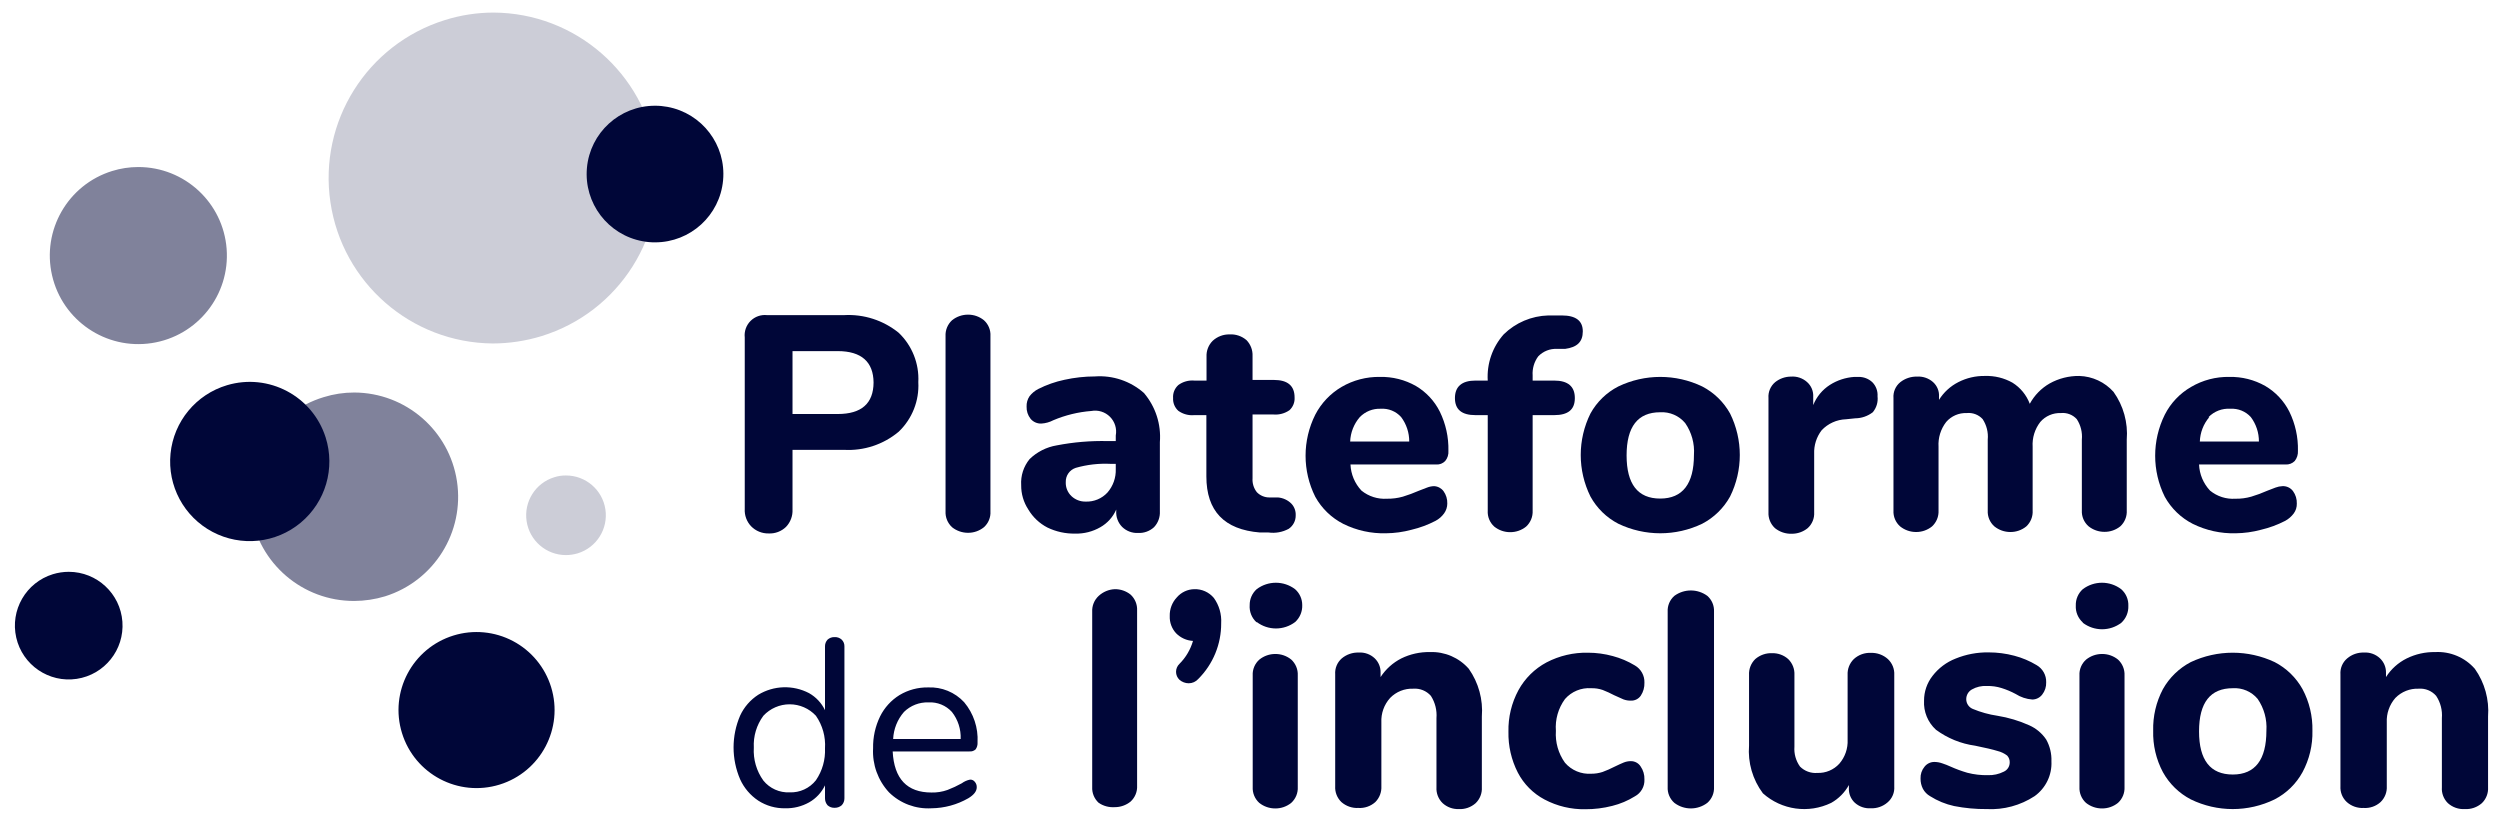
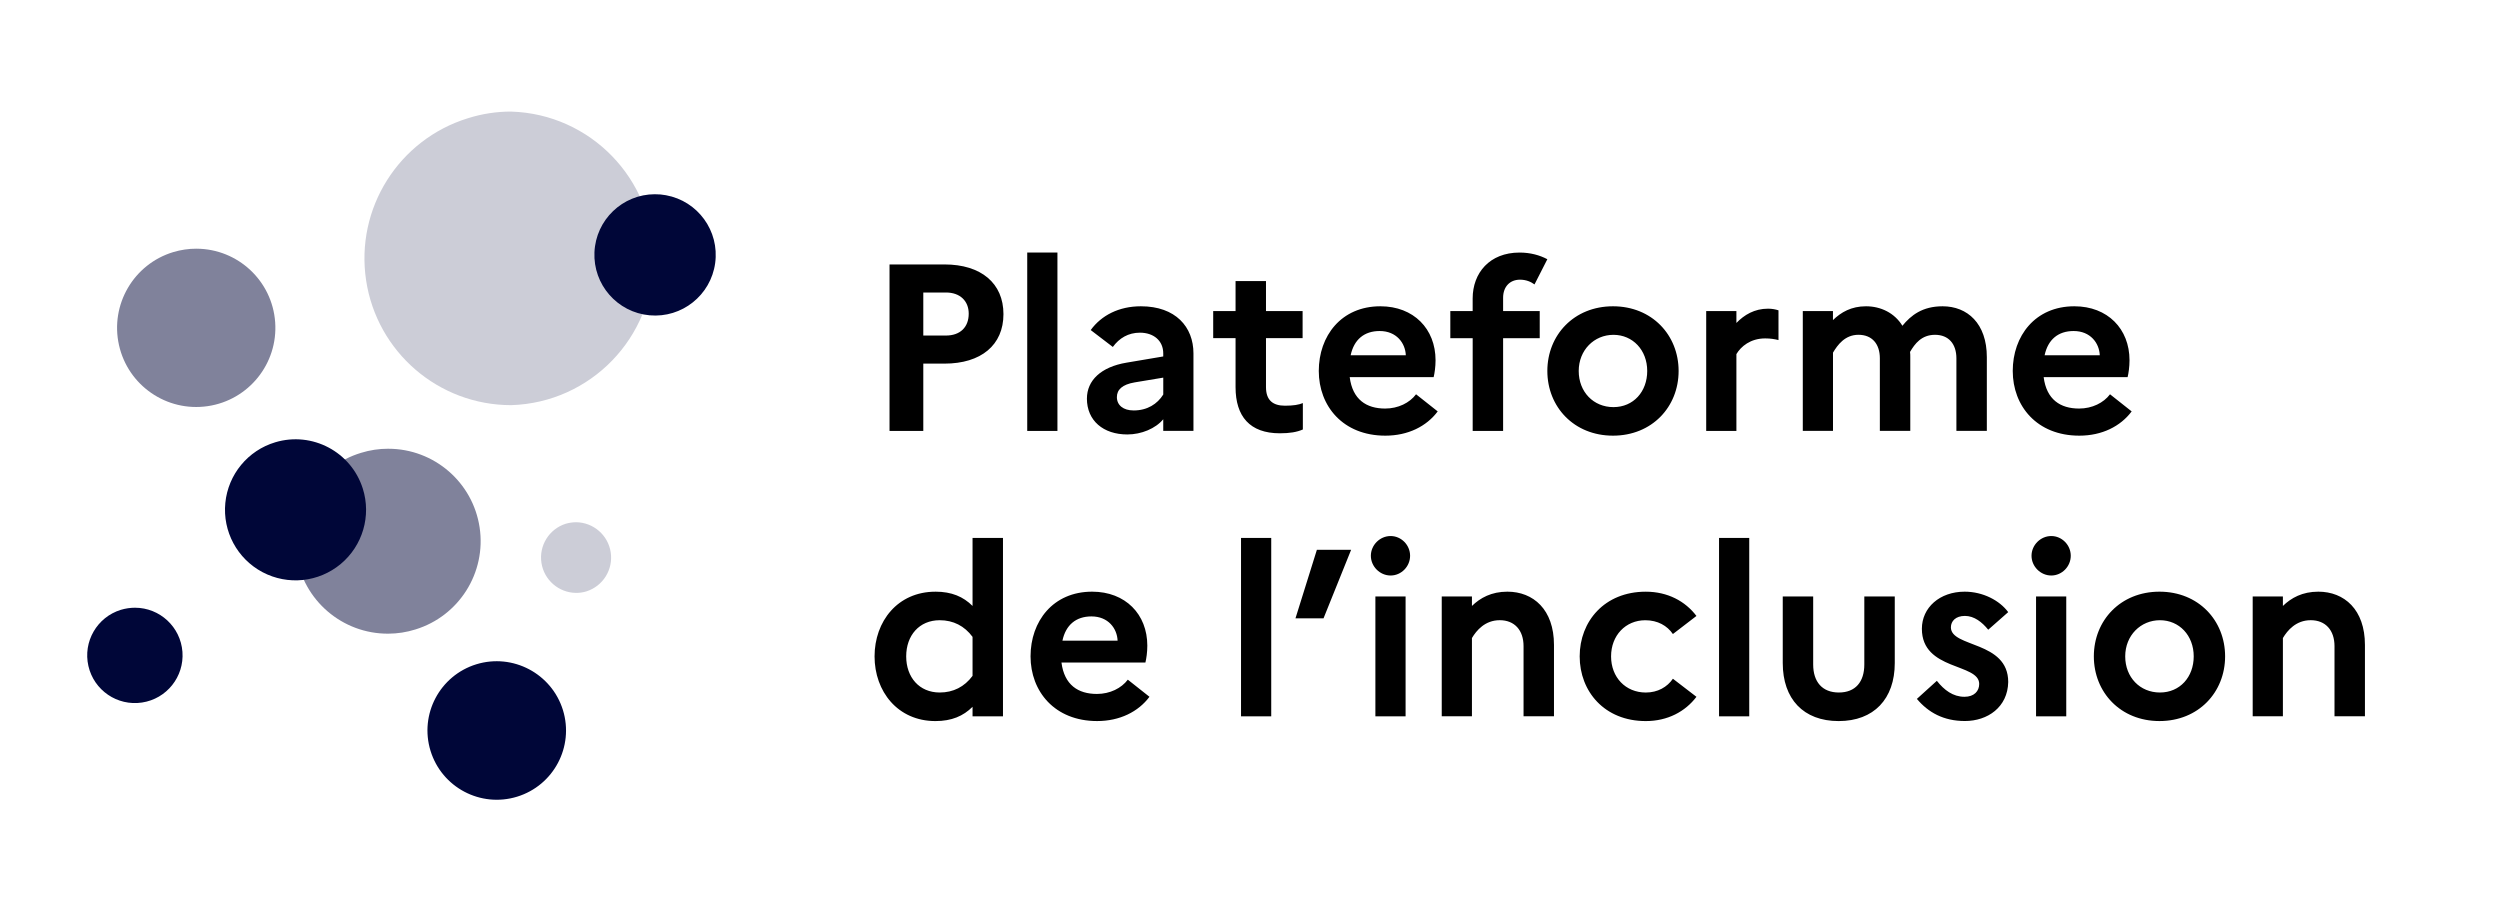
- <svg xmlns="http://www.w3.org/2000/svg" width="785" height="255" viewBox="0 0 785 255" preserveAspectRatio="xMinYMin meet" fill="none">
-   <path fill-rule="evenodd" clip-rule="evenodd" d="M233.85 159.8a7.303 7.303 0 002 5.45 7.453 7.453 0 005.5 2.25 7.302 7.302 0 005.45-2.05 7.349 7.349 0 002.05-5.45v-18.75H265a24.556 24.556 0 0017.2-5.7 20 20 0 006.15-15.55 19.997 19.997 0 00-6.15-15.5 25 25 0 00-17.2-5.55h-24.15a6.35 6.35 0 00-7 7v53.85zm40.45-39.674v.124-.25.126zm-11.25-9.876c7.453 0 11.203 3.406 11.25 9.876-.047 6.566-3.797 9.874-11.25 9.874h-14.2v-19.75h14.2z" fill="#000638" />
-   <path d="M298.95 165.55a6.35 6.35 0 01-2.05-5v-55a6.35 6.35 0 012.05-5 8 8 0 015-1.75 7.848 7.848 0 015 1.75 6.2 6.2 0 012.05 5v55a6.201 6.201 0 01-2.05 5 7.847 7.847 0 01-5 1.75 8.005 8.005 0 01-5-1.75z" fill="#000638" />
-   <path fill-rule="evenodd" clip-rule="evenodd" d="M364.2 138.85a21.249 21.249 0 00-5-15.45 21.001 21.001 0 00-15.4-5.2 44.708 44.708 0 00-9.55 1.05 33.683 33.683 0 00-8.25 2.9 8.157 8.157 0 00-2.75 2.3 5.398 5.398 0 00-.9 3.2 5.852 5.852 0 001.25 3.85 4.202 4.202 0 003.4 1.5 9.305 9.305 0 003.75-1.05 38.231 38.231 0 0111.9-2.9 6.598 6.598 0 017.7 7.7v1.75h-2.5a74.953 74.953 0 00-16.05 1.35 16 16 0 00-8.5 4.3 11.75 11.75 0 00-2.65 8.2 13.7 13.7 0 002.25 7.65 15.003 15.003 0 006 5.65 19.153 19.153 0 008.7 1.9 14.998 14.998 0 007.9-2 11.805 11.805 0 005-5.55v.45a6.501 6.501 0 001.85 5 6.702 6.702 0 005 1.9 6.904 6.904 0 005-1.8 6.697 6.697 0 001.85-5v-21.7zm-13.85 8.45a10.646 10.646 0 01-2.6 7.35 8.852 8.852 0 01-6.85 2.85 6.304 6.304 0 01-4.45-1.7 5.75 5.75 0 01-1.8-4.4 4.55 4.55 0 013.15-4.5 33.724 33.724 0 0110.9-1.25h1.65v1.65z" fill="#000638" />
-   <path d="M405.5 158.15a4.995 4.995 0 011.35 3.65 4.998 4.998 0 01-2.2 4.25 10.354 10.354 0 01-6.35 1.15h-2.7c-11.2-.9-16.8-6.767-16.8-17.6v-19.25H375a7.403 7.403 0 01-5-1.35 5.003 5.003 0 01-1.65-4 5.001 5.001 0 011.65-4.1 7.394 7.394 0 015-1.4h3.85V112a6.6 6.6 0 011.95-5 7.596 7.596 0 015.3-2 7.494 7.494 0 015.3 1.8 6.747 6.747 0 011.9 5v7.5h6.7c4.35 0 6.5 1.85 6.5 5.5a5 5 0 01-1.6 4 7.654 7.654 0 01-5 1.35h-6.6v20a6.352 6.352 0 001.35 4.4 5.454 5.454 0 003.95 1.65h2.7a6.747 6.747 0 014.2 1.95z" fill="#000638" />
-   <path fill-rule="evenodd" clip-rule="evenodd" d="M454.45 158.15a6.3 6.3 0 00-1.2-3.95 3.948 3.948 0 00-2.95-1.55 6.384 6.384 0 00-2.2.45l-2.6 1a44.861 44.861 0 01-5 1.85 17.28 17.28 0 01-5 .65 11.55 11.55 0 01-8-2.55 12.751 12.751 0 01-3.45-8.2h26.9a3.552 3.552 0 002.85-1.1 4.448 4.448 0 001-3.2 26.56 26.56 0 00-2.7-12.3 19.445 19.445 0 00-7.5-8.05 21.943 21.943 0 00-11.3-2.85 23.145 23.145 0 00-12.05 3.15 21.646 21.646 0 00-8.25 8.7 28.797 28.797 0 000 25.8 20.896 20.896 0 008.8 8.5 28.456 28.456 0 0013.4 2.95 31.983 31.983 0 008-1.1 32.546 32.546 0 007.55-2.8 7.848 7.848 0 002.7-2.35 5.298 5.298 0 001-3.05zm-30.5-19.5a12.496 12.496 0 013-7.65 8.648 8.648 0 016.6-2.65 7.898 7.898 0 016.4 2.6 12.695 12.695 0 012.55 7.7h-18.55z" fill="#000638" />
-   <path d="M483 111.9a9.051 9.051 0 00-1.75 6v1.6H488c4.35 0 6.5 1.85 6.5 5.5s-2.15 5.35-6.5 5.35h-6.75v30a6.35 6.35 0 01-2.05 5 7.85 7.85 0 01-5 1.75 7.907 7.907 0 01-5-1.75 6.201 6.201 0 01-2.05-5v-30h-3.85c-4.3 0-6.45-1.75-6.45-5.35 0-3.6 2.15-5.5 6.45-5.5h3.85a20 20 0 015-14.5 20.798 20.798 0 0114-5.95h4.25c4.4 0 6.6 1.667 6.6 5 0 3.35-1.85 5-5.55 5.5h-2.5a7.651 7.651 0 00-5.95 2.35z" fill="#000638" />
-   <path fill-rule="evenodd" clip-rule="evenodd" d="M499.4 155.9a20.9 20.9 0 008.75 8.55 30.45 30.45 0 0026.35 0 21.2 21.2 0 008.75-8.55 29.354 29.354 0 000-26.05 21.1 21.1 0 00-8.75-8.5 30.45 30.45 0 00-26.35 0 20.795 20.795 0 00-8.75 8.5 29.347 29.347 0 000 26.05zm29.75-23.05a15.657 15.657 0 012.75 10c0 9.05-3.55 13.7-10.6 13.7S510.75 152 510.75 143s3.5-13.55 10.55-13.55a9.5 9.5 0 017.85 3.4z" fill="#000638" />
-   <path d="M587.9 120a5.747 5.747 0 011.65 4.45 6.597 6.597 0 01-1.5 5 9.15 9.15 0 01-5.5 1.9l-2.9.3a10.999 10.999 0 00-7.65 3.45 11.404 11.404 0 00-2.35 7.4v18.35a6.201 6.201 0 01-2.05 5 7.847 7.847 0 01-5 1.75 8.001 8.001 0 01-5.25-1.75 6.35 6.35 0 01-2.05-5V125a5.951 5.951 0 012.1-5 7.999 7.999 0 015-1.75 6.8 6.8 0 015 1.7 5.748 5.748 0 011.95 4.65v2.6a13.45 13.45 0 015.25-6.35 16.298 16.298 0 017.65-2.5h1.3a6.198 6.198 0 014.35 1.65zm75.75 3.05a22.648 22.648 0 014.15 15v22.2a6.302 6.302 0 01-2 5 7.796 7.796 0 01-5 1.75 7.952 7.952 0 01-5-1.75 6.2 6.2 0 01-2.1-5v-22.2a9.997 9.997 0 00-1.6-6.45 5.949 5.949 0 00-5-1.9 8.1 8.1 0 00-6.45 2.8 11.55 11.55 0 00-2.4 7.8v20a6.302 6.302 0 01-2 5 7.796 7.796 0 01-5 1.75 7.952 7.952 0 01-5-1.75 6.2 6.2 0 01-2.1-5v-22.25a9.997 9.997 0 00-1.6-6.45 5.949 5.949 0 00-5-1.9 8.1 8.1 0 00-6.45 2.8 11.55 11.55 0 00-2.4 7.8v20a6.35 6.35 0 01-2.05 5 7.847 7.847 0 01-5 1.75 7.952 7.952 0 01-5-1.75 6.2 6.2 0 01-2.1-5V125a5.852 5.852 0 012.15-5 8.2 8.2 0 015.25-1.75 6.948 6.948 0 015 1.7 5.698 5.698 0 011.9 4.65v.95a15.353 15.353 0 016.05-5.55 17.64 17.64 0 018.4-1.95c3.005-.097 5.978.63 8.6 2.1a13.349 13.349 0 015.45 6.65 16.35 16.35 0 016.25-6.4 18.602 18.602 0 019.3-2.35 15.002 15.002 0 0110.75 5z" fill="#000638" />
-   <path fill-rule="evenodd" clip-rule="evenodd" d="M721.2 158.15a6.3 6.3 0 00-1.2-3.95 3.899 3.899 0 00-3.3-1.55 6.854 6.854 0 00-2.2.45l-2.6 1a41.175 41.175 0 01-5 1.85c-1.624.466-3.31.685-5 .65a11.35 11.35 0 01-7.95-2.55 12.751 12.751 0 01-3.45-8.2h27.2a3.7 3.7 0 002.85-1.1 4.695 4.695 0 001-3.2c.1-4.257-.826-8.476-2.7-12.3a19.54 19.54 0 00-7.55-8.05 21.943 21.943 0 00-11.3-2.85 22.844 22.844 0 00-12 3.15 21.002 21.002 0 00-8.25 8.7 29.001 29.001 0 000 25.8 20.902 20.902 0 008.8 8.5 28.7 28.7 0 0013.45 2.95c2.686-.03 5.357-.4 7.95-1.1a32.942 32.942 0 007.6-2.8 8.351 8.351 0 002.7-2.35 4.995 4.995 0 00.95-3.05zm-30.45-19.5a12.453 12.453 0 012.95-7.65h-.25a8.752 8.752 0 016.9-2.65 7.997 7.997 0 016.4 2.6 12.695 12.695 0 012.55 7.7h-18.55zm-425.6 64.3a2.85 2.85 0 00-.85-2.1 3.048 3.048 0 00-2.25-.8 3.1 3.1 0 00-2.2.8 3.051 3.051 0 00-.8 2.15v20a12.198 12.198 0 00-5-5.35 16.249 16.249 0 00-15.95.5 15.559 15.559 0 00-5.7 6.55 25.299 25.299 0 000 20 15.961 15.961 0 005.7 6.7 15.003 15.003 0 008.45 2.4 14.657 14.657 0 007.5-1.85 12.198 12.198 0 005-5.35v4.05a3.304 3.304 0 00.8 2.2 3.1 3.1 0 002.2.8 3.255 3.255 0 002.25-.8 3.099 3.099 0 00.85-2.2v-47.7zm-6.1 32.05a16.454 16.454 0 01-2.85 10 10.002 10.002 0 01-8.25 3.8 10.002 10.002 0 01-8.25-3.7 16.048 16.048 0 01-3-10.35 15.447 15.447 0 013-10 11.253 11.253 0 0116.5 0 16.146 16.146 0 012.85 10.25zm47.65 12.2a2.451 2.451 0 00-.6-1.7 1.75 1.75 0 00-1.5-.7 6.447 6.447 0 00-2.6 1.15 35.376 35.376 0 01-4.5 2.1c-1.604.57-3.298.842-5 .8-7.7 0-11.75-4.3-12.2-12.9h24.1a2.501 2.501 0 001.95-.65c.447-.642.659-1.42.6-2.2a18.1 18.1 0 00-4.2-12.6 14.55 14.55 0 00-11.35-4.65 16.898 16.898 0 00-8.95 2.4 16.493 16.493 0 00-6.1 6.7 21.907 21.907 0 00-2.2 10 18.852 18.852 0 005 13.85 17.551 17.551 0 0013.35 5 23.699 23.699 0 0011.55-3.15c1.75-1.05 2.65-2.2 2.65-3.45zm-26.25-15.15a13.897 13.897 0 013.4-8.5 10.449 10.449 0 017.7-3 9.248 9.248 0 017.35 3 12.9 12.9 0 012.75 8.5h-21.2z" fill="#000638" />
-   <path d="M345 252.1a6.297 6.297 0 01-2.05-5v-55a6.35 6.35 0 012.05-5 8.001 8.001 0 015-2.1 7.797 7.797 0 015 1.7 6.35 6.35 0 012.05 5v55a6.3 6.3 0 01-2.05 5 7.85 7.85 0 01-5 1.75 8 8 0 01-5-1.35zm36.15-64.35a12.347 12.347 0 012.3 7.95 24.498 24.498 0 01-7.2 17.5 4.002 4.002 0 01-3 1.35 4.455 4.455 0 01-2.9-1.1 3.45 3.45 0 010-5 16.848 16.848 0 004.25-7.2 8.1 8.1 0 01-5.3-2.4 7.5 7.5 0 01-2-5.4 8.2 8.2 0 012.25-5.9A7.396 7.396 0 01375 185a7.696 7.696 0 016.15 2.75z" fill="#000638" />
-   <path fill-rule="evenodd" clip-rule="evenodd" d="M392.4 190a6.65 6.65 0 002.2 5.45v-.15a10 10 0 0012.1 0 6.852 6.852 0 002.2-5.3 6.603 6.603 0 00-2.25-5 10 10 0 00-12.05 0 6.601 6.601 0 00-2.2 5zm.95 57.1a6.297 6.297 0 002.05 5 8 8 0 005.05 1.75 7.855 7.855 0 005-1.75 6.3 6.3 0 002.05-5v-35a6.35 6.35 0 00-2.05-5 7.85 7.85 0 00-5-1.75 7.944 7.944 0 00-5 1.75 6.197 6.197 0 00-2.1 5v35z" fill="#000638" />
-   <path d="M461.2 210a22.896 22.896 0 014.1 15v22.2a6.4 6.4 0 01-1.95 5 7.401 7.401 0 01-5.35 1.85 7.1 7.1 0 01-5-1.85 6.4 6.4 0 01-1.95-5v-21.7a11.299 11.299 0 00-1.75-7 6.699 6.699 0 00-5.55-2.25 9.603 9.603 0 00-7.25 2.9 10.697 10.697 0 00-2.75 7.7v20a6.55 6.55 0 01-1.9 5 7.302 7.302 0 01-5.3 1.85 7.5 7.5 0 01-5.35-1.85 6.4 6.4 0 01-1.95-5v-35.1a6.102 6.102 0 012.05-5 7.904 7.904 0 015.35-1.85 6.697 6.697 0 015 1.8 5.998 5.998 0 011.85 4.55v1.35a16.953 16.953 0 016.5-5.85 19.552 19.552 0 019-2 15.448 15.448 0 0112.2 5.25zm23.8 41.05a19.999 19.999 0 01-8.4-8.45 26.949 26.949 0 01-2.95-12.85 26.25 26.25 0 013.15-13.05 21.694 21.694 0 018.8-8.7 26.898 26.898 0 0113.05-3.05c2.618.004 5.225.357 7.75 1.05a26.442 26.442 0 016.95 2.95 5.999 5.999 0 013 5.4 6.951 6.951 0 01-1.15 4.1 3.6 3.6 0 01-3.1 1.55 6.302 6.302 0 01-2.35-.4l-2.9-1.3a34.791 34.791 0 00-3.6-1.65 10.247 10.247 0 00-3.6-.55 9.997 9.997 0 00-8.25 3.4 14.997 14.997 0 00-2.85 10 15.398 15.398 0 002.85 10 10 10 0 008.25 3.45 11.258 11.258 0 003.55-.55 33.529 33.529 0 003.75-1.65c1.2-.6 2.15-1 2.85-1.3a5.912 5.912 0 012.3-.45 3.6 3.6 0 013.05 1.65 6.755 6.755 0 011.2 4.1 5.7 5.7 0 01-3 5.3 24.702 24.702 0 01-7.1 3 33.49 33.49 0 01-8.45 1.05 26.302 26.302 0 01-12.8-3.05zm40.75 1.05a6.2 6.2 0 01-2.1-5v-55a6.2 6.2 0 012.1-5 8.75 8.75 0 0110.35 0 6.197 6.197 0 012.1 5v55a6.197 6.197 0 01-2.1 5 8.55 8.55 0 01-10.35 0zm67.05-45.15a6.347 6.347 0 012 5v35a6 6 0 01-2.1 5 7.551 7.551 0 01-5.3 1.85 6.85 6.85 0 01-5-1.75 5.9 5.9 0 01-1.85-4.6v-.95a14.397 14.397 0 01-5.55 5.6 19.449 19.449 0 01-21.45-3 22.153 22.153 0 01-4.35-15v-22.15a6.5 6.5 0 011.95-5 7.651 7.651 0 015.35-1.85 7.3 7.3 0 015 1.85 6.497 6.497 0 011.95 5v22.5a9.502 9.502 0 001.75 6.25 6.9 6.9 0 005.45 2 8.9 8.9 0 006.9-2.9 10.75 10.75 0 002.6-7.55v-20.3a6.5 6.5 0 011.95-5 7.402 7.402 0 015.4-1.95 7.596 7.596 0 015.3 1.95zm20.8 46.15a23.316 23.316 0 01-7.55-3.1 5.854 5.854 0 01-2.25-2.3 6.909 6.909 0 01-.75-3.25 5.449 5.449 0 011.25-3.7 3.9 3.9 0 013.1-1.5c.853.007 1.698.16 2.5.45.868.285 1.72.619 2.55 1a40.292 40.292 0 005.3 1.95c2.106.543 4.276.796 6.45.75a10.26 10.26 0 005-1.1 3.15 3.15 0 001.85-2.85 2.997 2.997 0 00-.8-2.2 8.19 8.19 0 00-3.05-1.45c-1.45-.45-3.8-1-7-1.65a26.908 26.908 0 01-12.3-5 11.503 11.503 0 01-3.75-9.15 12.552 12.552 0 012.65-7.75 16.895 16.895 0 017.25-5.45 26.395 26.395 0 0110.4-1.95 31.205 31.205 0 018.05 1.05 26.778 26.778 0 017 2.95 5.999 5.999 0 013 5.4 5.847 5.847 0 01-1.25 3.85 3.953 3.953 0 01-3.1 1.55 11.304 11.304 0 01-5.25-1.75 25.312 25.312 0 00-4.4-1.85 14.282 14.282 0 00-4.65-.65 8.504 8.504 0 00-4.7 1.1 3.499 3.499 0 00-1.75 3.05 3.302 3.302 0 002.05 3.05 32.383 32.383 0 007.75 2.15c3.45.561 6.811 1.57 10 3a12.547 12.547 0 015.3 4.45 13 13 0 011.65 6.85 12.701 12.701 0 01-5.3 10.95 25.003 25.003 0 01-15 4.05 50.667 50.667 0 01-10.25-.95z" fill="#000638" />
-   <path fill-rule="evenodd" clip-rule="evenodd" d="M651.8 190.15a6.65 6.65 0 002.2 5.3v.1a10 10 0 0012.1 0 6.849 6.849 0 002.2-5.3 6.6 6.6 0 00-2.25-5.25 10 10 0 00-12.05 0 6.603 6.603 0 00-2.2 5.15zm1.15 56.95a6.3 6.3 0 002.05 5 8 8 0 005.05 1.75 7.855 7.855 0 005-1.75 6.3 6.3 0 002.05-5v-35a6.35 6.35 0 00-2.05-5 7.85 7.85 0 00-5-1.75 7.946 7.946 0 00-5 1.75 6.2 6.2 0 00-2.1 5v35zm26.2-4.65a21.2 21.2 0 008.75 8.55 29.999 29.999 0 0026.35 0 20.9 20.9 0 008.75-8.55 26.198 26.198 0 003.1-13 26.501 26.501 0 00-3.1-13.05 21.1 21.1 0 00-8.75-8.5 30.898 30.898 0 00-26.35 0 21.4 21.4 0 00-8.75 8.5 26.502 26.502 0 00-3.05 13.05 26.163 26.163 0 003.05 13zm29.75-23a15.796 15.796 0 012.75 10c0 9.05-3.5 13.75-10.55 13.75-7.05 0-10.6-4.5-10.6-13.55s3.55-13.55 10.6-13.55a9.399 9.399 0 017.8 3.35z" fill="#000638" />
-   <path d="M777.1 210a22.902 22.902 0 014.15 15v22.2a6.4 6.4 0 01-1.95 5 7.5 7.5 0 01-5.35 1.85 7.302 7.302 0 01-5.3-1.85 6.349 6.349 0 01-1.9-5v-21.7a11.005 11.005 0 00-1.8-7 6.598 6.598 0 00-5.5-2.25 9.698 9.698 0 00-7.3 2.9 10.898 10.898 0 00-2.7 7.7v20a6.4 6.4 0 01-1.95 5 7.201 7.201 0 01-5.3 1.85 7.347 7.347 0 01-5.3-1.85 6.252 6.252 0 01-2-5v-35.1a6 6 0 012.1-5 7.752 7.752 0 015.3-1.85 6.698 6.698 0 015 1.8 6.05 6.05 0 011.9 4.55v1.35a16.291 16.291 0 016.5-5.85 19.446 19.446 0 018.95-2A15.449 15.449 0 01777.1 210z" fill="#000638" />
-   <path d="M111.25 123.25a32.179 32.179 0 00-9.6 1.45c-15.543 4.7-25.282 20.093-22.874 36.151 2.41 16.058 16.236 27.916 32.474 27.849 3.27-.016 6.52-.505 9.65-1.45 15.407-4.83 24.994-20.168 22.587-36.133-2.407-15.966-16.091-27.795-32.237-27.867z" fill="#80829B" />
-   <path d="M102.25 137.35a25 25 0 01-35.534 29.654A25 25 0 0171.3 120.95c13.062-3.882 26.827 3.412 30.95 16.4zm70.8 78.4c3.979 12.928-3.272 26.636-16.199 30.62-12.928 3.985-26.638-3.262-30.627-16.187-3.99-12.926 3.252-26.639 16.176-30.633a24.499 24.499 0 0130.65 16.2zM21.6 179.55c-1.694.003-3.38.256-5 .75-8.45 2.605-13.463 11.282-11.5 19.903 1.965 8.621 10.242 14.271 18.986 12.96 8.744-1.312 14.999-9.142 14.347-17.96-.652-8.817-7.991-15.642-16.833-15.653" fill="#000638" />
-   <path d="M177.7 149.3a11.531 11.531 0 00-3.65.55 12.5 12.5 0 003.65 24.45 13.515 13.515 0 003.7-.55 12.5 12.5 0 00-3.7-24.45z" fill="#CCCDD7" />
-   <path d="M43.4 52.45a27.45 27.45 0 00-8.2 1.25c-13.893 4.313-22.11 18.607-18.85 32.783 3.262 14.177 16.901 23.442 31.282 21.249 14.38-2.192 24.64-15.1 23.53-29.604-1.11-14.504-13.215-25.7-27.762-25.678z" fill="#80829B" />
-   <path d="M155 3.95a51.05 51.05 0 00-15.3 2.35c-24.435 7.607-39.69 31.876-35.95 57.193 3.739 25.317 25.359 44.139 50.95 44.357a52.576 52.576 0 0015.3-2.3c24.518-7.547 39.856-31.86 36.109-57.238S180.653 4.09 155 3.95" fill="#CCCDD7" />
-   <path d="M205.65 33.2c-11.094.005-20.354 8.468-21.354 19.517s6.591 21.037 17.504 23.033c1.286.24 2.592.358 3.9.35 11.094-.005 20.354-8.468 21.353-19.517 1-11.05-6.59-21.037-17.503-23.033a20.558 20.558 0 00-3.9-.35z" fill="#000638" />
+ <svg xmlns="http://www.w3.org/2000/svg" id="Plateforme-Horizontal-Couleur" width="1325" height="483" viewBox="0 0 1325.04 483.33">
+   <defs>
+     <style>.cls-1{fill:#cccdd7}.cls-2{fill:#000638}.cls-3{fill:#80829b}</style>
+   </defs>
+   <path class="cls-3" d="M205.52 237.99c-4.9-.01-9.76.72-14.44 2.17-23.3 7.04-37.9 30.1-34.29 54.17 3.6 24.07 24.32 41.84 48.66 41.75 4.9-.01 9.77-.77 14.44-2.24 23.17-7.13 37.64-30.13 34.05-54.1-3.59-23.97-24.17-41.72-48.41-41.74" />
+   <path class="cls-2" d="M191.97 259.09a37.399 37.399 0 01-11.69 40.02 37.42 37.42 0 01-41.47 4.35 37.419 37.419 0 01-19.74-36.72c1.48-15.11 11.96-27.83 26.51-32.18 19.57-5.86 40.22 5.07 46.39 24.54zm106.17 117.54c5.96 19.39-4.93 39.94-24.32 45.9-19.39 5.96-39.94-4.92-45.91-24.3-5.97-19.39 4.9-39.94 24.29-45.92 19.4-5.94 39.94 4.94 45.94 24.32zm-227-54.32c-2.54.01-5.06.39-7.48 1.12-12.64 3.9-20.15 16.88-17.21 29.78 2.94 12.9 15.32 21.36 28.41 19.39 13.08-1.96 22.44-13.68 21.47-26.87-.98-13.2-11.96-23.41-25.19-23.42" />
+   <path class="cls-1" d="M305.1 276.97c-1.87.02-3.74.3-5.54.82-8.77 2.81-14.21 11.58-12.84 20.69 1.38 9.11 9.16 15.88 18.37 15.97 1.88.01 3.75-.26 5.54-.82 8.77-2.81 14.21-11.58 12.84-20.69-1.38-9.11-9.16-15.88-18.37-15.97" />
+   <path class="cls-3" d="M103.76 131.89c-4.16 0-8.29.61-12.27 1.8-21.04 6.36-33.6 27.87-28.82 49.32 4.78 21.45 25.3 35.58 47.05 32.4 21.74-3.18 37.35-22.6 35.79-44.52-1.56-21.92-19.77-38.92-41.74-38.99" />
+   <path class="cls-1" d="M270.69 59.17a75.71 75.71 0 00-22.9 3.52c-36.8 11.33-59.79 47.87-54.06 85.95 5.73 38.08 38.45 66.24 76.96 66.24 42.06-1.3 75.47-35.77 75.47-77.85s-33.42-76.55-75.47-77.85" />
+   <path class="cls-2" d="M346.93 103.01c-17.2.03-31.33 13.58-32.09 30.76-.76 17.18 12.14 31.92 29.27 33.46 17.13 1.54 32.44-10.67 34.76-27.71 2.32-17.04-9.18-32.89-26.1-35.98-1.92-.36-3.88-.54-5.84-.52" />
+   <path d="M471.34 140.25h29.14c19.42 0 31.28 9.96 31.28 26.36s-11.86 26.24-31.28 26.24h-11.23v35.69h-17.91v-88.29zm17.91 14.88v22.83h11.98c7.57 0 12.11-4.41 12.11-11.6 0-6.69-4.54-11.23-12.11-11.23h-11.98zm55.12-21.19h16.02v94.6h-16.02v-94.6zm31.66 77.44c0-9.59 7.44-16.78 21.06-19.05l19.42-3.28v-1.64c0-6.68-5.05-10.97-12.36-10.97-6.18 0-10.97 2.9-14.38 7.57l-11.73-8.96c5.68-7.82 15.01-12.61 26.61-12.61 18.42 0 27.88 10.97 27.88 24.97v41.12h-16.02v-6.18c-4.04 4.92-11.6 8.07-19.05 8.07-12.74 0-21.44-7.32-21.44-19.04zm24.72 6.31c7.32 0 12.61-3.41 15.77-8.45v-8.96l-15.14 2.52c-6.68 1.13-9.46 3.91-9.46 7.82 0 4.29 3.41 7.06 8.83 7.06zm54.11-38.34H643v-14.38h11.86v-15.89H671v15.89h19.42v14.38H671v25.98c0 7.06 3.78 9.84 10.09 9.84 4.42 0 7.32-.5 9.46-1.39v14c-3.15 1.39-6.94 2.02-12.23 2.02-15.89 0-23.46-8.96-23.46-24.47v-25.98zm79.46 51.71c-22.58 0-35.32-15.77-35.32-34.31s11.86-34.31 32.67-34.31c17.66 0 29.26 11.98 29.26 28.63 0 3.53-.5 6.81-1.01 8.96H715.4c1.51 11.86 8.83 16.65 18.79 16.65 6.94 0 12.99-3.03 16.4-7.57l11.48 9.08c-5.93 7.95-15.77 12.87-27.75 12.87zm-18.42-42.63h29.26c-.25-6.43-4.92-12.87-13.87-12.87-8.2 0-13.62 4.54-15.39 12.87zm64.71-23.46v-6.68c0-13.5 8.96-24.34 24.85-24.34 5.8 0 10.72 1.39 14.76 3.53l-6.81 13.37c-1.89-1.39-4.42-2.52-7.69-2.52-5.42 0-8.96 3.78-8.96 9.59v7.06h19.42v14.38h-19.42v49.19h-16.14v-49.19h-11.86v-14.38h11.86zm109.23 31.78c0 19.05-14.13 34.31-34.81 34.31s-34.81-15.26-34.81-34.31 14.13-34.31 34.81-34.31 34.81 15.26 34.81 34.31zm-16.65 0c0-11.1-7.69-19.17-17.91-19.17s-18.42 8.07-18.42 19.17 7.82 19.17 18.42 19.17 17.91-8.2 17.91-19.17zm31.28-31.78h16.02v6.31c4.16-4.29 9.59-7.57 16.77-7.57 2.14 0 4.04.38 5.55.88v15.77c-2.02-.5-4.16-.88-7.06-.88-7.82 0-12.87 4.29-15.26 8.32v40.74h-16.02v-63.57zm51.21 0h16.02v4.79c4.29-4.16 9.71-7.32 17.53-7.32s15.14 3.53 19.3 10.34c4.54-5.55 10.59-10.34 21.32-10.34 13.12 0 23.46 9.08 23.46 26.99v39.1h-16.14v-38.47c0-7.69-4.16-12.49-11.35-12.49s-10.72 4.79-13.24 9.08c.13.88.13 1.77.13 2.77v39.1h-16.14v-38.47c0-7.69-4.16-12.49-11.35-12.49s-11.1 5.42-13.5 9.46v41.5H955.7v-63.57zm146.69 66.09c-22.58 0-35.32-15.77-35.32-34.31s11.86-34.31 32.67-34.31c17.66 0 29.26 11.98 29.26 28.63 0 3.53-.5 6.81-1.01 8.96h-44.52c1.51 11.86 8.83 16.65 18.79 16.65 6.94 0 12.99-3.03 16.4-7.57l11.48 9.08c-5.93 7.95-15.77 12.87-27.75 12.87zm-18.42-42.63h29.26c-.25-6.43-4.92-12.87-13.87-12.87-8.2 0-13.62 4.54-15.39 12.87zM495.69 313.8c8.58 0 14.76 2.65 19.68 7.57V285.3h16.14v94.6h-16.14v-5.04c-4.92 4.92-11.1 7.57-19.68 7.57-20.05 0-32.29-15.77-32.29-34.31s12.23-34.31 32.29-34.31zm2.27 53.48c7.19 0 13.12-3.03 17.41-8.83v-20.68c-4.29-5.8-10.22-8.83-17.41-8.83-10.85 0-17.78 8.07-17.78 19.17s6.94 19.17 17.78 19.17zm83.49 15.14c-22.58 0-35.32-15.77-35.32-34.31s11.86-34.31 32.67-34.31c17.66 0 29.26 11.98 29.26 28.63 0 3.53-.5 6.81-1.01 8.96h-44.52c1.51 11.86 8.83 16.65 18.79 16.65 6.94 0 12.99-3.03 16.4-7.57l11.48 9.08c-5.93 7.95-15.77 12.87-27.75 12.87zm-18.41-42.63h29.26c-.25-6.43-4.92-12.87-13.87-12.87-8.2 0-13.62 4.54-15.39 12.87zm94.72-54.49h16.02v94.6h-16.02v-94.6zm28.88 42.63l11.35-36.33h18.16l-14.63 36.33h-14.88zm39.98-33.17c0-5.68 4.79-10.47 10.47-10.47s10.34 4.79 10.34 10.47-4.67 10.47-10.34 10.47-10.47-4.79-10.47-10.47zm2.4 21.57h16.02v63.57h-16.02v-63.57zm35.19 0h16.02v5.04c4.41-4.29 10.34-7.57 18.79-7.57 13.75 0 24.72 9.46 24.72 28.25v37.84H807.6v-37.21c0-8.45-4.79-13.75-12.61-13.75s-12.36 5.42-14.76 9.46v41.5h-16.02v-63.57zm122.6 43.64l12.49 9.59c-5.93 7.82-15.26 12.87-26.87 12.87-21.95 0-35.06-15.77-35.06-34.31s13.12-34.31 35.06-34.31c11.6 0 20.94 5.04 26.87 12.87l-12.49 9.59c-3.03-4.42-8.07-7.32-14.63-7.32-10.47 0-18.16 8.07-18.16 19.17s7.69 19.17 18.42 19.17c6.31 0 11.35-2.9 14.38-7.32zm24.47-74.67h16.02v94.6h-16.02v-94.6zm77.06 31.03h16.14v35.32c0 19.05-11.1 30.78-29.77 30.78s-29.64-11.73-29.64-30.78v-35.32h16.14v36.07c0 9.21 4.79 14.88 13.62 14.88s13.5-5.68 13.5-14.88v-36.07zm38.47 44.77c3.91 4.92 8.58 8.45 14.63 8.45 5.17 0 7.82-3.03 7.82-6.81 0-11.1-30.4-6.94-30.4-29.26 0-11.23 9.46-19.68 22.7-19.68 9.71 0 18.54 4.67 23.08 10.85l-10.59 9.33c-3.28-4.04-7.44-7.32-12.36-7.32s-7.44 2.77-7.44 6.05c0 10.85 30.4 7.06 30.4 29.01-.25 13.37-10.97 20.68-22.96 20.68-11.35 0-19.42-4.54-25.48-11.73l10.59-9.59zm50.2-66.34c0-5.68 4.79-10.47 10.47-10.47s10.34 4.79 10.34 10.47-4.67 10.47-10.34 10.47-10.47-4.79-10.47-10.47zm2.4 21.57h16.02v63.57h-16.02v-63.57zm100.27 31.78c0 19.04-14.13 34.31-34.81 34.31s-34.81-15.26-34.81-34.31 14.13-34.31 34.81-34.31 34.81 15.26 34.81 34.31zm-16.65 0c0-11.1-7.69-19.17-17.91-19.17s-18.42 8.07-18.42 19.17 7.82 19.17 18.42 19.17 17.91-8.2 17.91-19.17zm31.28-31.78h16.02v5.04c4.41-4.29 10.34-7.57 18.79-7.57 13.75 0 24.72 9.46 24.72 28.25v37.84h-16.14v-37.21c0-8.45-4.79-13.75-12.61-13.75s-12.36 5.42-14.76 9.46v41.5h-16.02v-63.57z" />
</svg>
